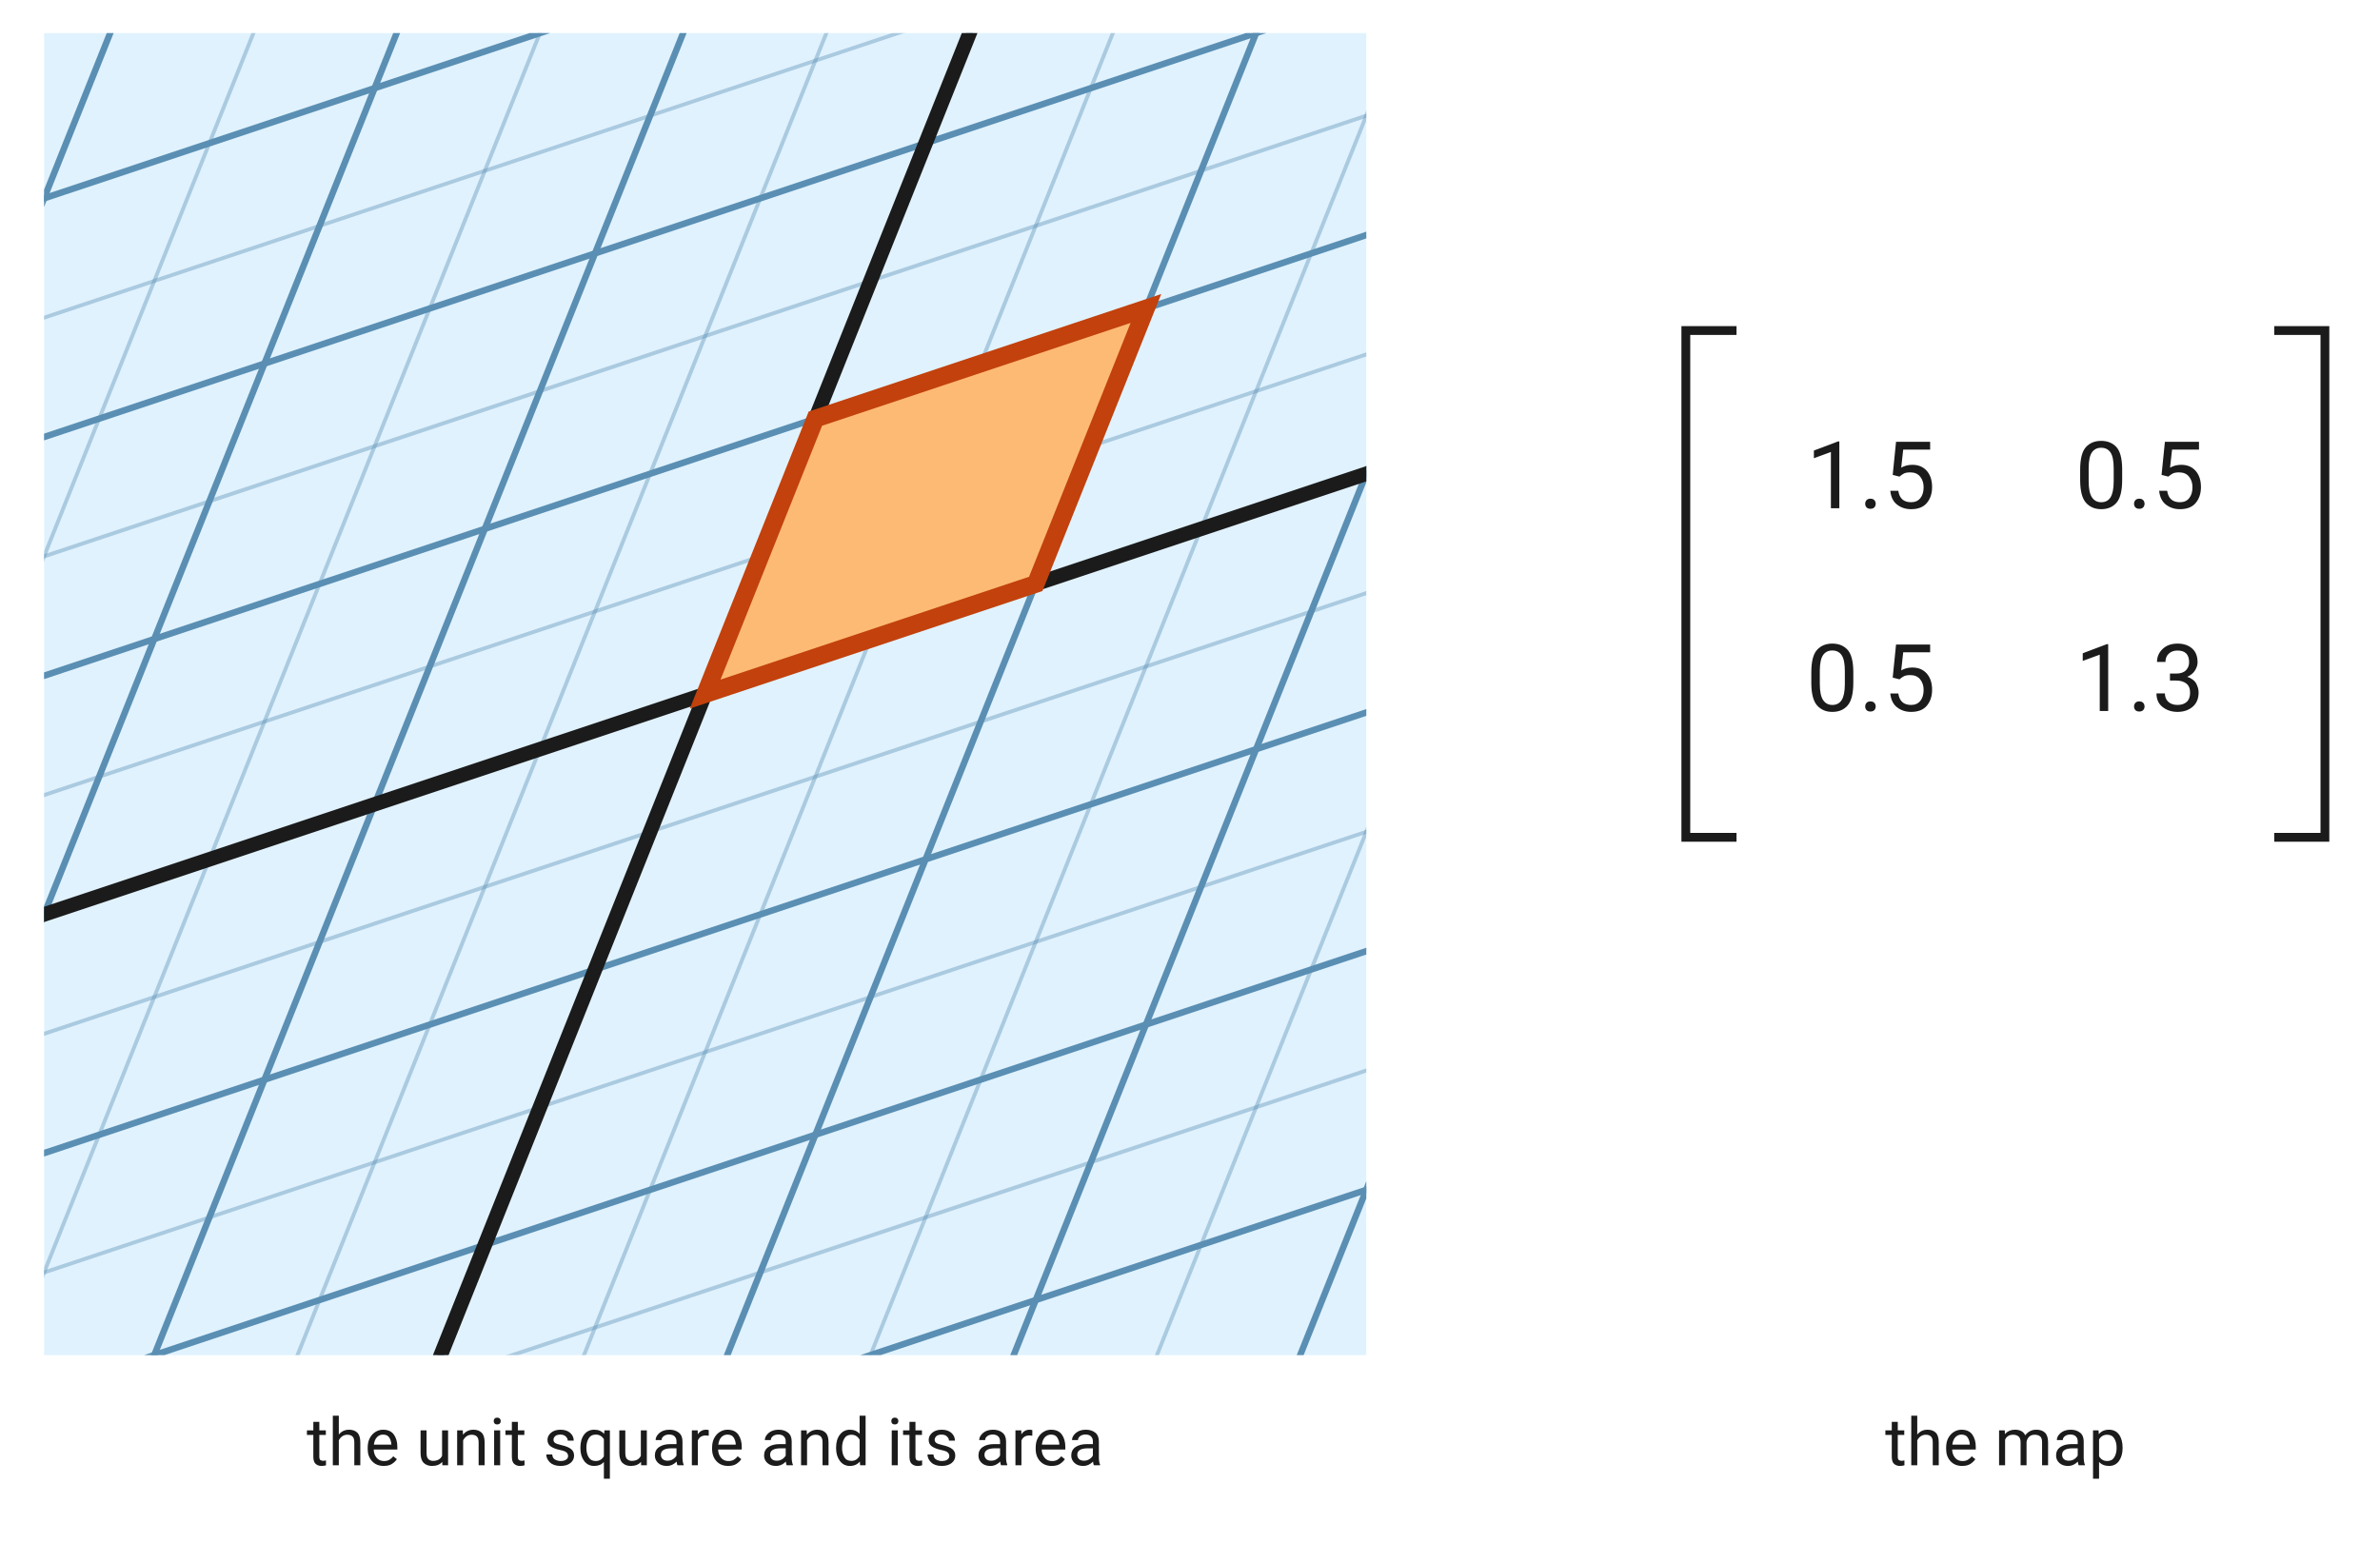
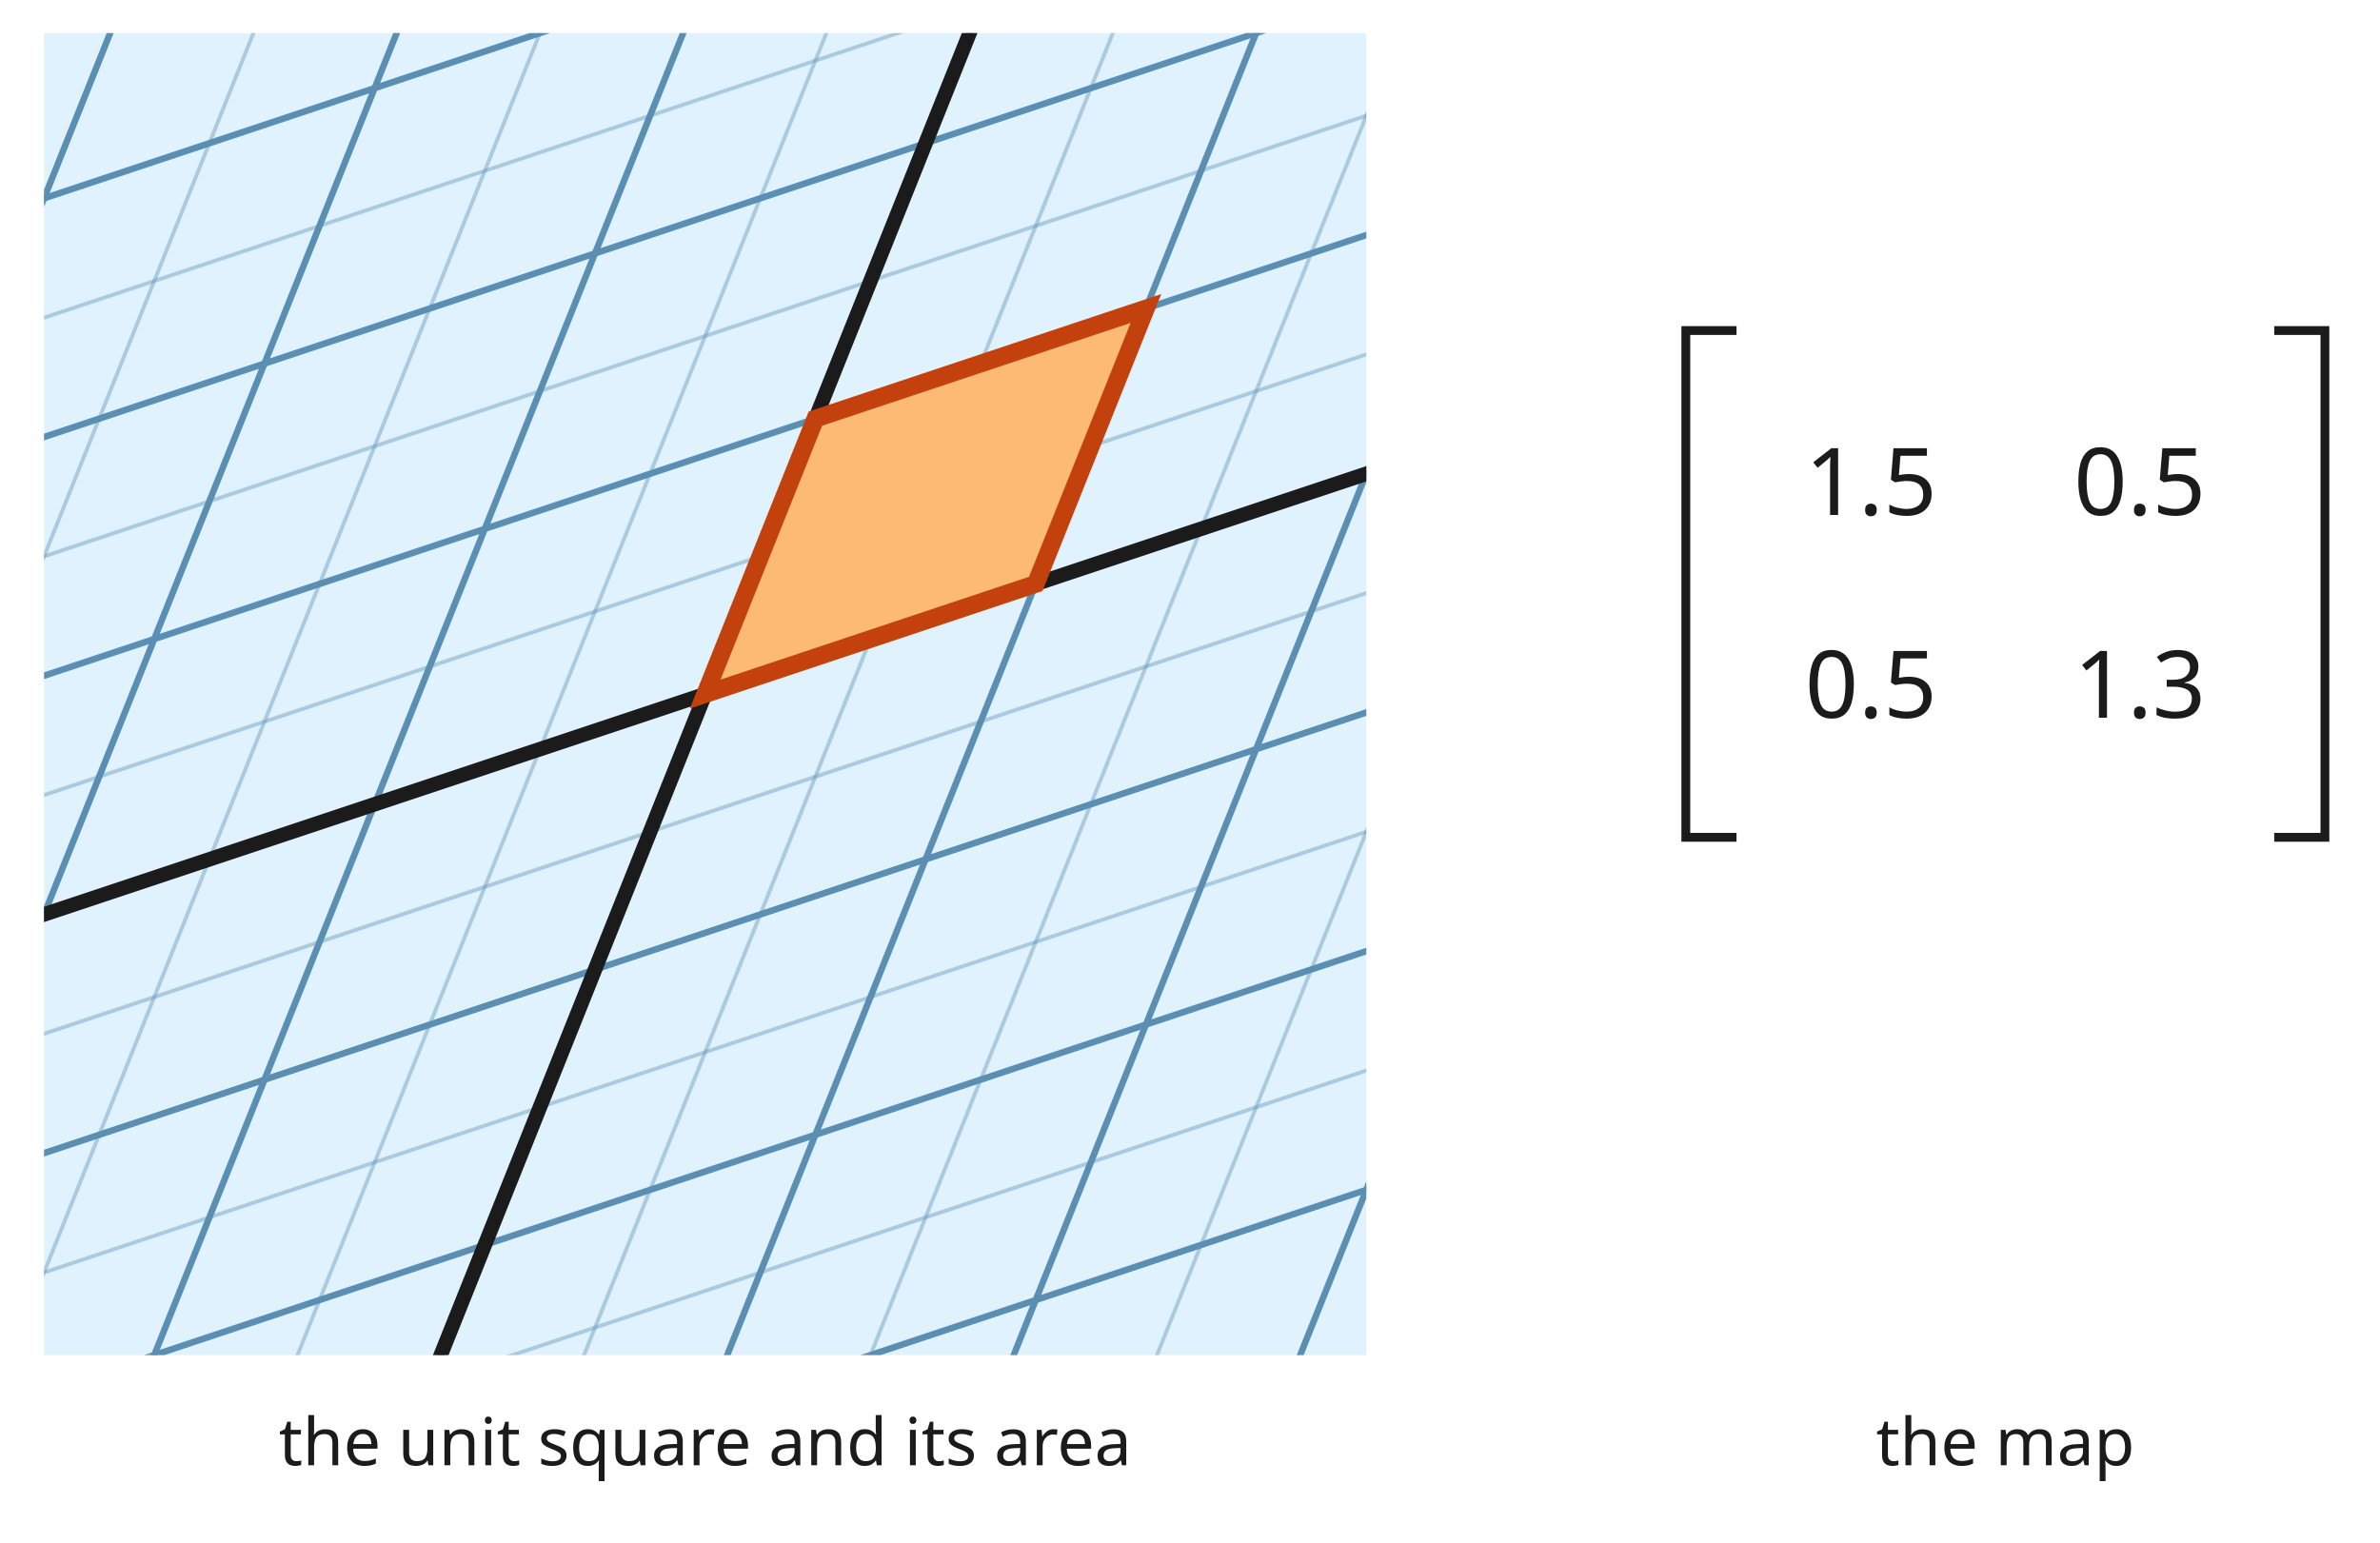
<svg xmlns="http://www.w3.org/2000/svg" viewBox="0 0 1080 700">
  <style>:root{--ink:#1b1b1b;--mist:#b4b9c0;--slate:#6b7280;--ember:#c2410c;--amber:#b45309;--peach:#fdba74;--cream:#fcdfc5;--deep:#0369a1;--sky:#38bdf8;--haze:#7ea8c4;--steel:#5a8fb3;--frost:#e0f2fe;--glaze:#a3d4f5;--moss:#15803d;--ground:#ffffff;--shade0:#857763;--shade1:#8f816d;--shade2:#9a8c78;--shade3:#a49682;--shade4:#aea08c;--shade5:#b8aa96;--shade6:#c3b5a1;--shade7:#cdbfab;--shade8:#d7c9b5;--shade9:#e1d3bf;--shade10:#ecdeca;--shade11:#f6e8d4;background:#ffffff}@media(prefers-color-scheme:dark){:root{--ink:#ebebeb;--mist:#3a414c;--slate:#9aa3ae;--ember:#f97316;--amber:#eba043;--peach:#7a4a1c;--cream:#3e250e;--deep:#4cb8ea;--sky:#1f6f96;--haze:#3d5f76;--steel:#4a6f88;--frost:#17293b;--glaze:#23455c;--moss:#3ec46d;--ground:#0d1117;--shade0:#182434;--shade1:#202c3c;--shade2:#283444;--shade3:#303c4c;--shade4:#384454;--shade5:#404c5c;--shade6:#475363;--shade7:#4f5b6b;--shade8:#576373;--shade9:#5f6b7b;--shade10:#677383;--shade11:#6f7b8b;background:#0d1117}}</style>
  <defs>
    <clipPath id="clip-20-15-600-600" clipPathUnits="userSpaceOnUse">
      <rect x="20" y="15" width="600" height="600" />
    </clipPath>
  </defs>
  <path data-mark="map/panel" d="M20 615C220 615 420 615 620 615C620 415 620 215 620 15C420 15 220 15 20 15C20 215 20 415 20 615Z" fill="var(--frost, #e0f2fe)" />
  <path data-mark="map/plane/grid/minors/x/-2.5" d="M-455 1440C-188.333 773.333 78.333 106.667 345 -560" fill="none" stroke="var(--steel, #5a8fb3)" stroke-width="1.756" opacity="0.4" clip-path="url(#clip-20-15-600-600)" />
  <path data-mark="map/plane/grid/minors/x/-1.5" d="M-305 1390C-38.333 723.333 228.333 56.667 495 -610" fill="none" stroke="var(--steel, #5a8fb3)" stroke-width="1.756" opacity="0.4" clip-path="url(#clip-20-15-600-600)" />
  <path data-mark="map/plane/grid/minors/x/-0.5" d="M-155 1340C111.667 673.333 378.333 6.667 645 -660" fill="none" stroke="var(--steel, #5a8fb3)" stroke-width="1.756" opacity="0.4" clip-path="url(#clip-20-15-600-600)" />
  <path data-mark="map/plane/grid/minors/x/0.5" d="M-5 1290C261.667 623.333 528.333 -43.333 795 -710" fill="none" stroke="var(--steel, #5a8fb3)" stroke-width="1.756" opacity="0.4" clip-path="url(#clip-20-15-600-600)" />
  <path data-mark="map/plane/grid/minors/x/1.5" d="M145 1240C411.667 573.333 678.333 -93.333 945 -760" fill="none" stroke="var(--steel, #5a8fb3)" stroke-width="1.756" opacity="0.4" clip-path="url(#clip-20-15-600-600)" />
  <path data-mark="map/plane/grid/minors/x/2.5" d="M295 1190C561.667 523.333 828.333 -143.333 1095 -810" fill="none" stroke="var(--steel, #5a8fb3)" stroke-width="1.756" opacity="0.4" clip-path="url(#clip-20-15-600-600)" />
  <path data-mark="map/plane/grid/minors/y/-2.5" d="M-1005 1027.5C-205 760.833 595 494.167 1395 227.5" fill="none" stroke="var(--steel, #5a8fb3)" stroke-width="1.756" opacity="0.4" clip-path="url(#clip-20-15-600-600)" />
  <path data-mark="map/plane/grid/minors/y/-1.5" d="M-955 902.5C-155 635.833 645 369.167 1445 102.5" fill="none" stroke="var(--steel, #5a8fb3)" stroke-width="1.756" opacity="0.4" clip-path="url(#clip-20-15-600-600)" />
  <path data-mark="map/plane/grid/minors/y/-0.5" d="M-905 777.5C-105 510.833 695 244.167 1495 -22.5" fill="none" stroke="var(--steel, #5a8fb3)" stroke-width="1.756" opacity="0.4" clip-path="url(#clip-20-15-600-600)" />
  <path data-mark="map/plane/grid/minors/y/0.5" d="M-855 652.5C-55 385.833 745 119.167 1545 -147.5" fill="none" stroke="var(--steel, #5a8fb3)" stroke-width="1.756" opacity="0.4" clip-path="url(#clip-20-15-600-600)" />
  <path data-mark="map/plane/grid/minors/y/1.5" d="M-805 527.5C-5 260.833 795 -5.833 1595 -272.5" fill="none" stroke="var(--steel, #5a8fb3)" stroke-width="1.756" opacity="0.4" clip-path="url(#clip-20-15-600-600)" />
  <path data-mark="map/plane/grid/minors/y/2.5" d="M-755 402.5C45 135.833 845 -130.833 1645 -397.5" fill="none" stroke="var(--steel, #5a8fb3)" stroke-width="1.756" opacity="0.4" clip-path="url(#clip-20-15-600-600)" />
  <path data-mark="map/plane/grid/majors/x/-3" d="M-530 1465C-263.333 798.333 3.333 131.667 270 -535" fill="none" stroke="var(--steel, #5a8fb3)" stroke-width="2.927" clip-path="url(#clip-20-15-600-600)" />
  <path data-mark="map/plane/grid/majors/x/-2" d="M-380 1415C-113.333 748.333 153.333 81.667 420 -585" fill="none" stroke="var(--steel, #5a8fb3)" stroke-width="2.927" clip-path="url(#clip-20-15-600-600)" />
  <path data-mark="map/plane/grid/majors/x/-1" d="M-230 1365C36.667 698.333 303.333 31.667 570 -635" fill="none" stroke="var(--steel, #5a8fb3)" stroke-width="2.927" clip-path="url(#clip-20-15-600-600)" />
  <path data-mark="map/plane/grid/majors/x/0" d="M-80 1315C186.667 648.333 453.333 -18.333 720 -685" fill="none" stroke="var(--steel, #5a8fb3)" stroke-width="2.927" clip-path="url(#clip-20-15-600-600)" />
  <path data-mark="map/plane/grid/majors/x/1" d="M70 1265C336.667 598.333 603.333 -68.333 870 -735" fill="none" stroke="var(--steel, #5a8fb3)" stroke-width="2.927" clip-path="url(#clip-20-15-600-600)" />
  <path data-mark="map/plane/grid/majors/x/2" d="M220 1215C486.667 548.333 753.333 -118.333 1020 -785" fill="none" stroke="var(--steel, #5a8fb3)" stroke-width="2.927" clip-path="url(#clip-20-15-600-600)" />
  <path data-mark="map/plane/grid/majors/x/3" d="M370 1165C636.667 498.333 903.333 -168.333 1170 -835" fill="none" stroke="var(--steel, #5a8fb3)" stroke-width="2.927" clip-path="url(#clip-20-15-600-600)" />
  <path data-mark="map/plane/grid/majors/y/-3" d="M-1030 1090C-230 823.333 570 556.667 1370 290" fill="none" stroke="var(--steel, #5a8fb3)" stroke-width="2.927" clip-path="url(#clip-20-15-600-600)" />
  <path data-mark="map/plane/grid/majors/y/-2" d="M-980 965C-180 698.333 620 431.667 1420 165" fill="none" stroke="var(--steel, #5a8fb3)" stroke-width="2.927" clip-path="url(#clip-20-15-600-600)" />
  <path data-mark="map/plane/grid/majors/y/-1" d="M-930 840C-130 573.333 670 306.667 1470 40" fill="none" stroke="var(--steel, #5a8fb3)" stroke-width="2.927" clip-path="url(#clip-20-15-600-600)" />
  <path data-mark="map/plane/grid/majors/y/0" d="M-880 715C-80 448.333 720 181.667 1520 -85" fill="none" stroke="var(--steel, #5a8fb3)" stroke-width="2.927" clip-path="url(#clip-20-15-600-600)" />
  <path data-mark="map/plane/grid/majors/y/1" d="M-830 590C-30 323.333 770 56.667 1570 -210" fill="none" stroke="var(--steel, #5a8fb3)" stroke-width="2.927" clip-path="url(#clip-20-15-600-600)" />
  <path data-mark="map/plane/grid/majors/y/2" d="M-780 465C20 198.333 820 -68.333 1620 -335" fill="none" stroke="var(--steel, #5a8fb3)" stroke-width="2.927" clip-path="url(#clip-20-15-600-600)" />
  <path data-mark="map/plane/grid/majors/y/3" d="M-730 340C70 73.333 870 -193.333 1670 -460" fill="none" stroke="var(--steel, #5a8fb3)" stroke-width="2.927" clip-path="url(#clip-20-15-600-600)" />
  <path data-mark="map/plane/across" d="M-880 715C-80 448.333 720 181.667 1520 -85" fill="none" stroke="var(--ink, #1b1b1b)" stroke-width="6.587" clip-path="url(#clip-20-15-600-600)" />
  <path data-mark="map/plane/up" d="M-80 1315C186.667 648.333 453.333 -18.333 720 -685" fill="none" stroke="var(--ink, #1b1b1b)" stroke-width="6.587" clip-path="url(#clip-20-15-600-600)" />
  <path data-mark="map/plane/square" d="M320 315C370 298.333 420 281.667 470 265C486.667 223.333 503.333 181.667 520 140C470 156.667 420 173.333 370 190C353.333 231.667 336.667 273.333 320 315Z" fill="var(--peach, #fdba74)" stroke="var(--ember, #c2410c)" stroke-width="8.05" clip-path="url(#clip-20-15-600-600)" />
  <path data-mark="map/map/left" d="M788 150C780.333 150 772.667 150 765 150C765 226.667 765 303.333 765 380C772.667 380 780.333 380 788 380" fill="none" stroke="var(--ink, #1b1b1b)" stroke-width="4" />
  <path data-mark="map/map/right" d="M1032 150C1039.667 150 1047.333 150 1055 150C1055 226.667 1055 303.333 1055 380C1047.333 380 1039.667 380 1032 380" fill="none" stroke="var(--ink, #1b1b1b)" stroke-width="4" />
-   <text data-mark="map/map/rows/0/0" x="849" y="219" font-family="system-ui, 'Segoe UI', Roboto, Helvetica, Arial, sans-serif" font-size="42.426" fill="var(--ink, #1b1b1b)" font-weight="400" text-anchor="middle" dominant-baseline="middle">1.5</text>
-   <text data-mark="map/map/rows/0/1" x="971" y="219" font-family="system-ui, 'Segoe UI', Roboto, Helvetica, Arial, sans-serif" font-size="42.426" fill="var(--ink, #1b1b1b)" font-weight="400" text-anchor="middle" dominant-baseline="middle">0.5</text>
-   <text data-mark="map/map/rows/1/0" x="849" y="311" font-family="system-ui, 'Segoe UI', Roboto, Helvetica, Arial, sans-serif" font-size="42.426" fill="var(--ink, #1b1b1b)" font-weight="400" text-anchor="middle" dominant-baseline="middle">0.5</text>
-   <text data-mark="map/map/rows/1/1" x="971" y="311" font-family="system-ui, 'Segoe UI', Roboto, Helvetica, Arial, sans-serif" font-size="42.426" fill="var(--ink, #1b1b1b)" font-weight="400" text-anchor="middle" dominant-baseline="middle">1.3</text>
-   <text data-mark="map/underPanel" x="320" y="665" font-family="system-ui, 'Segoe UI', Roboto, Helvetica, Arial, sans-serif" font-size="30" fill="var(--ink, #1b1b1b)" font-weight="400" text-anchor="middle">the unit square and its area</text>
-   <text data-mark="map/underMatrix" x="910" y="665" font-family="system-ui, 'Segoe UI', Roboto, Helvetica, Arial, sans-serif" font-size="30" fill="var(--ink, #1b1b1b)" font-weight="400" text-anchor="middle">the map</text>
+   <text data-mark="map/map/rows/0/0" x="849" y="219" font-family="'Noto Sans', system-ui, 'Segoe UI', Roboto, Helvetica, Arial, sans-serif" font-size="42.426" fill="var(--ink, #1b1b1b)" font-weight="400" text-anchor="middle" dominant-baseline="middle">1.5</text>
+   <text data-mark="map/map/rows/0/1" x="971" y="219" font-family="'Noto Sans', system-ui, 'Segoe UI', Roboto, Helvetica, Arial, sans-serif" font-size="42.426" fill="var(--ink, #1b1b1b)" font-weight="400" text-anchor="middle" dominant-baseline="middle">0.5</text>
+   <text data-mark="map/map/rows/1/0" x="849" y="311" font-family="'Noto Sans', system-ui, 'Segoe UI', Roboto, Helvetica, Arial, sans-serif" font-size="42.426" fill="var(--ink, #1b1b1b)" font-weight="400" text-anchor="middle" dominant-baseline="middle">0.5</text>
+   <text data-mark="map/map/rows/1/1" x="971" y="311" font-family="'Noto Sans', system-ui, 'Segoe UI', Roboto, Helvetica, Arial, sans-serif" font-size="42.426" fill="var(--ink, #1b1b1b)" font-weight="400" text-anchor="middle" dominant-baseline="middle">1.3</text>
+   <text data-mark="map/underPanel" x="320" y="665" font-family="'Noto Sans', system-ui, 'Segoe UI', Roboto, Helvetica, Arial, sans-serif" font-size="30" fill="var(--ink, #1b1b1b)" font-weight="400" text-anchor="middle">the unit square and its area</text>
+   <text data-mark="map/underMatrix" x="910" y="665" font-family="'Noto Sans', system-ui, 'Segoe UI', Roboto, Helvetica, Arial, sans-serif" font-size="30" fill="var(--ink, #1b1b1b)" font-weight="400" text-anchor="middle">the map</text>
</svg>
